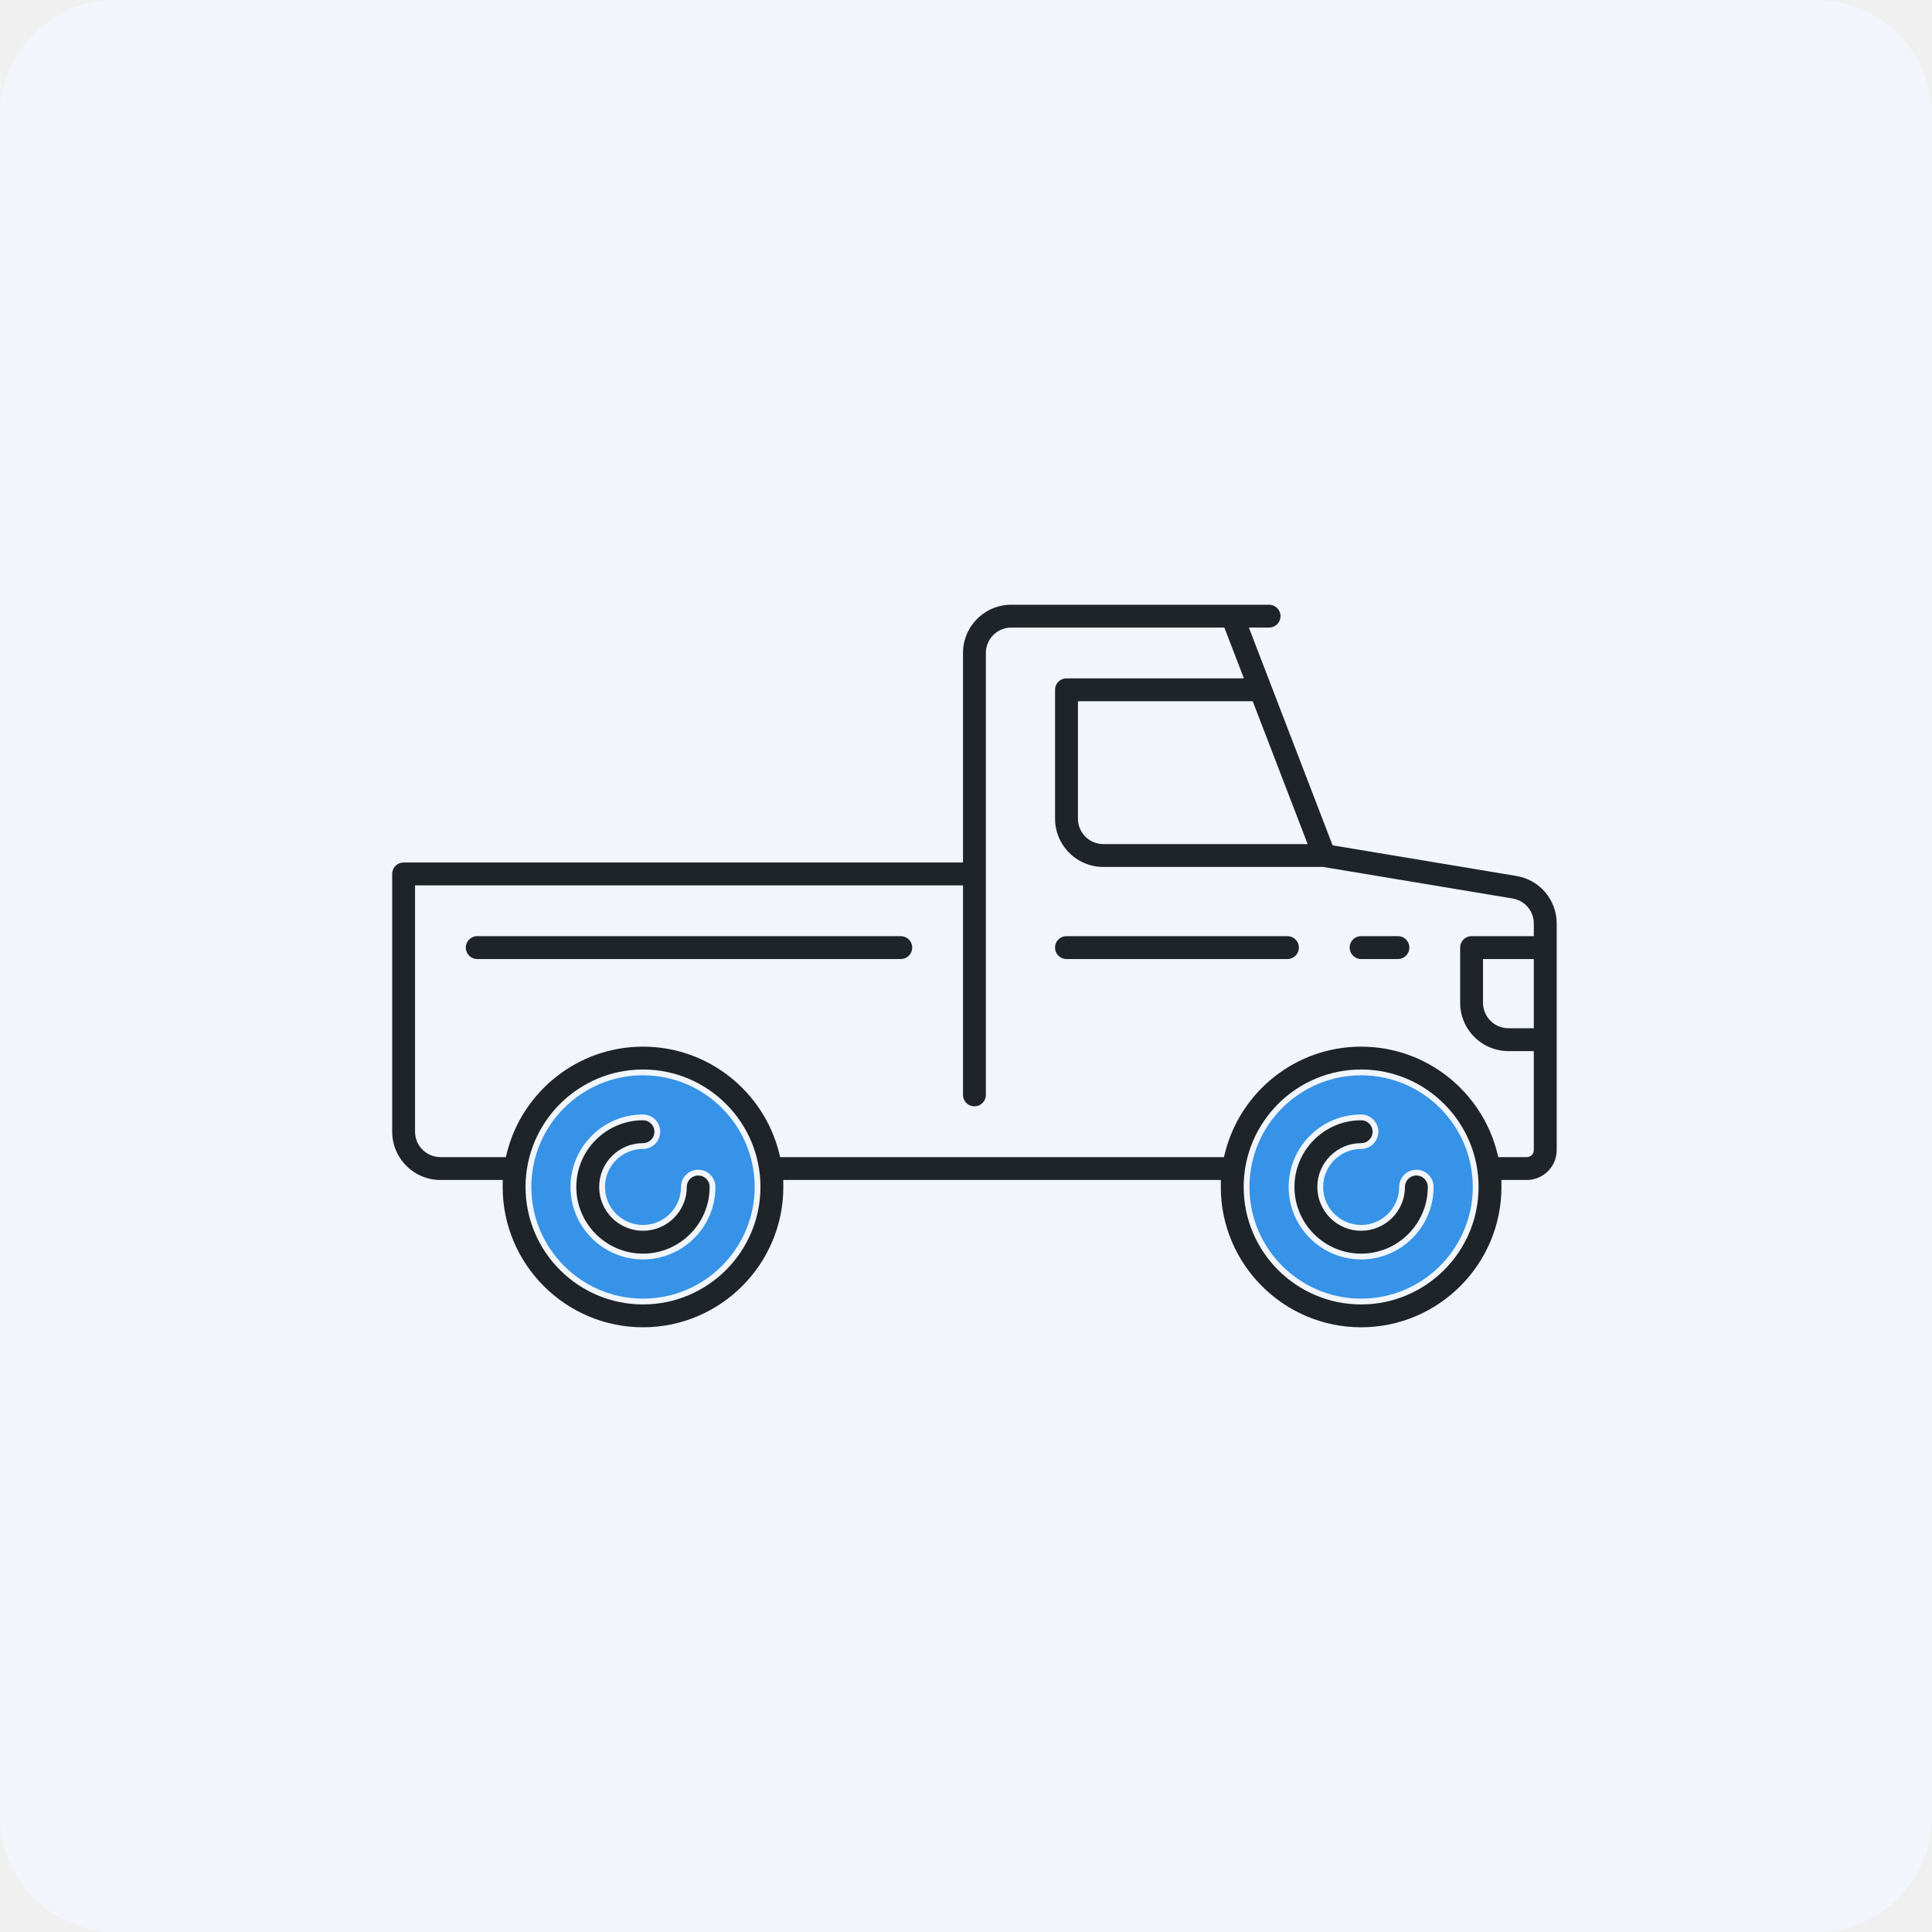
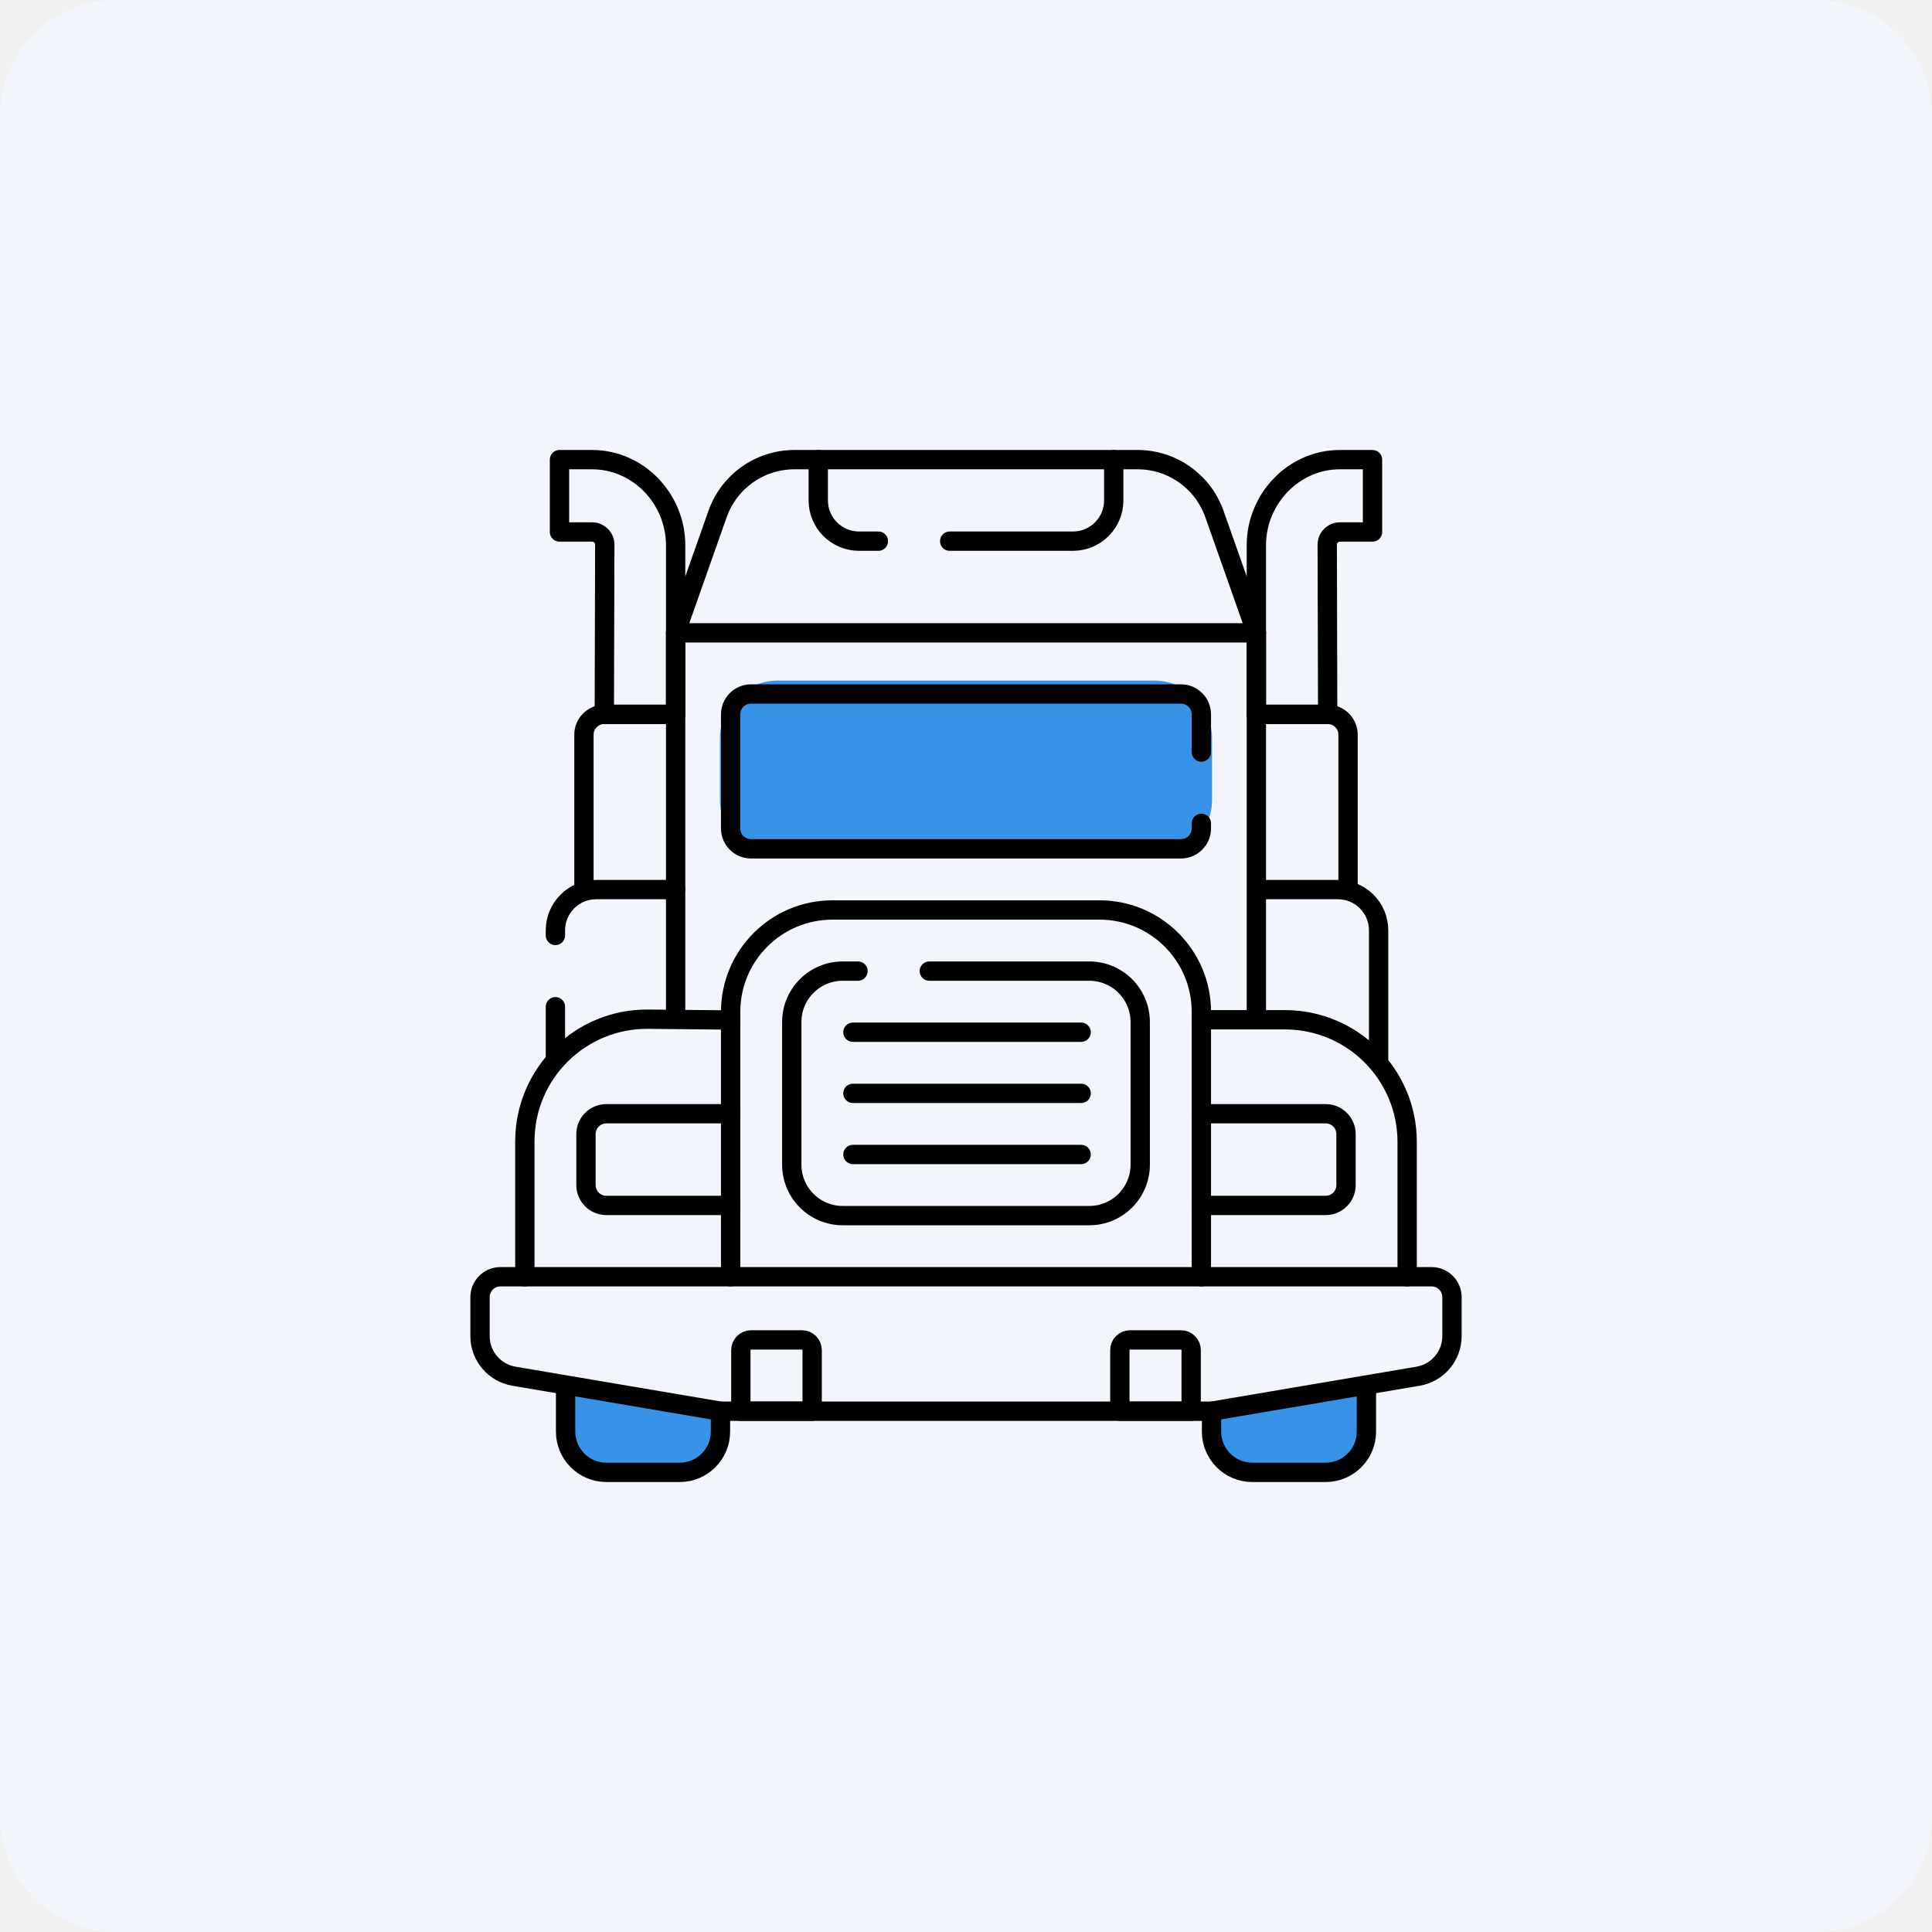
<svg xmlns="http://www.w3.org/2000/svg" width="100" height="100" viewBox="0 0 100 100" fill="none">
  <rect width="100" height="100" rx="6" fill="#F2F6FC" />
-   <circle cx="33.5" cy="61.5" r="6.5" fill="#3693E7" />
-   <circle cx="70.5" cy="61.5" r="6.5" fill="#3693E7" />
-   <path d="M35.398 61.437C35.398 61.027 35.73 60.695 36.139 60.695C36.549 60.695 36.881 61.027 36.881 61.437C36.881 63.422 35.266 65.038 33.28 65.038C31.295 65.038 29.679 63.422 29.679 61.437C29.679 59.451 31.295 57.836 33.28 57.836C33.69 57.836 34.022 58.168 34.022 58.578C34.022 58.987 33.69 59.319 33.28 59.319C32.112 59.319 31.163 60.269 31.163 61.437C31.163 62.605 32.112 63.554 33.28 63.554C34.448 63.554 35.398 62.605 35.398 61.437Z" fill="#1F2428" stroke="#F2F6FC" stroke-width="0.3" />
-   <path d="M72.57 61.437C72.57 61.027 72.902 60.695 73.311 60.695C73.721 60.695 74.053 61.027 74.053 61.437C74.053 63.422 72.438 65.038 70.452 65.038C68.467 65.038 66.851 63.422 66.851 61.437C66.851 59.451 68.467 57.836 70.452 57.836C70.862 57.836 71.194 58.168 71.194 58.578C71.194 58.987 70.862 59.319 70.452 59.319C69.284 59.319 68.335 60.269 68.335 61.437C68.335 62.605 69.284 63.554 70.452 63.554C71.62 63.554 72.57 62.605 72.57 61.437Z" fill="#1F2428" stroke="#F2F6FC" stroke-width="0.3" />
-   <path d="M69.054 43.54L69.085 43.62L69.17 43.634L78.511 45.191C79.793 45.404 80.724 46.502 80.724 47.802V59.531C80.724 60.465 79.963 61.225 79.029 61.225H78.013H77.862L77.863 61.376C77.863 61.389 77.864 61.402 77.864 61.412C77.864 61.422 77.865 61.43 77.865 61.437C77.865 65.524 74.539 68.85 70.451 68.85C66.364 68.85 63.038 65.524 63.038 61.437C63.038 61.43 63.038 61.422 63.039 61.412C63.039 61.407 63.039 61.401 63.039 61.395C63.039 61.389 63.04 61.383 63.04 61.376L63.041 61.225H62.89H40.843H40.692L40.693 61.376C40.693 61.389 40.694 61.402 40.694 61.412C40.695 61.422 40.695 61.43 40.695 61.437C40.695 65.524 37.369 68.85 33.282 68.85C29.194 68.85 25.868 65.524 25.868 61.437C25.868 61.43 25.869 61.422 25.869 61.412L25.869 61.41C25.869 61.4 25.87 61.389 25.87 61.376L25.871 61.225H25.72H22.798C21.338 61.225 20.15 60.038 20.15 58.578V45.235C20.15 44.825 20.482 44.493 20.892 44.493H49.545H49.695V44.343V33.798C49.695 32.338 50.883 31.15 52.343 31.15H65.686C66.096 31.15 66.428 31.482 66.428 31.892C66.428 32.301 66.096 32.633 65.686 32.633H65.078H64.86L64.938 32.837L69.054 43.54ZM67.247 43.54H67.465L67.387 43.336L64.774 36.542L64.737 36.446H64.634H56.094H55.944V36.596V42.376C55.944 43.018 56.466 43.54 57.108 43.54H67.247ZM77.641 59.629L77.669 59.742H77.786H79.029C79.146 59.742 79.24 59.647 79.24 59.531V54.704V54.554H79.09H78.076C76.616 54.554 75.428 53.366 75.428 51.906V49.047C75.428 48.637 75.76 48.305 76.169 48.305H79.09H79.24V48.155V47.803C79.24 47.231 78.831 46.748 78.267 46.654L68.496 45.026L68.484 45.023H68.471H57.108C55.648 45.023 54.46 43.836 54.46 42.376V35.704C54.46 35.294 54.792 34.962 55.202 34.962H63.947H64.166L64.088 34.759L63.307 32.73L63.27 32.633H63.167H52.343C51.701 32.633 51.178 33.156 51.178 33.798V56.671C51.178 57.081 50.846 57.413 50.437 57.413C50.027 57.413 49.695 57.081 49.695 56.671V46.126V45.976H49.545H21.783H21.633V46.126V58.578C21.633 59.22 22.156 59.742 22.798 59.742H25.947H26.064L26.092 59.629C26.902 56.412 29.818 54.024 33.282 54.024C36.745 54.024 39.661 56.412 40.471 59.629L40.499 59.742H40.616H63.117H63.233L63.262 59.629C64.071 56.412 66.988 54.024 70.451 54.024C73.915 54.024 76.831 56.412 77.641 59.629ZM79.09 53.071H79.24V52.921V49.939V49.789H79.09H77.061H76.911V49.939V51.906C76.911 52.548 77.434 53.071 78.076 53.071H79.09ZM27.352 61.437C27.352 64.707 30.012 67.367 33.282 67.367C36.551 67.367 39.211 64.707 39.211 61.437C39.211 58.167 36.551 55.507 33.282 55.507C30.012 55.507 27.352 58.167 27.352 61.437ZM64.522 61.437C64.522 64.707 67.181 67.367 70.451 67.367C73.721 67.367 76.381 64.707 76.381 61.437C76.381 58.167 73.721 55.507 70.451 55.507C67.181 55.507 64.522 58.167 64.522 61.437Z" fill="#1F2428" stroke="#F2F6FC" stroke-width="0.3" />
-   <path d="M55.2 48.305H66.637C67.047 48.305 67.379 48.637 67.379 49.047C67.379 49.457 67.047 49.789 66.637 49.789H55.2C54.791 49.789 54.459 49.457 54.459 49.047C54.459 48.637 54.791 48.305 55.2 48.305Z" fill="#1F2428" stroke="#F2F6FC" stroke-width="0.3" />
-   <path d="M70.45 48.305H72.356C72.766 48.305 73.098 48.637 73.098 49.047C73.098 49.457 72.766 49.789 72.356 49.789H70.45C70.041 49.789 69.709 49.457 69.709 49.047C69.709 48.637 70.041 48.305 70.45 48.305Z" fill="#1F2428" stroke="#F2F6FC" stroke-width="0.3" />
-   <path d="M24.702 48.305H46.623C47.032 48.305 47.364 48.637 47.364 49.047C47.364 49.457 47.032 49.789 46.623 49.789H24.702C24.293 49.789 23.96 49.457 23.96 49.047C23.96 48.637 24.293 48.305 24.702 48.305Z" fill="#1F2428" stroke="#F2F6FC" stroke-width="0.3" />
+   <g clip-path="url(#clip0_1930_2713)">
+     <rect x="37.264" y="35.226" width="25.472" height="9.17" rx="3" fill="#3693E7" />
+     <mask id="mask0_1930_2713" style="mask-type:luminance" maskUnits="userSpaceOnUse" x="23" y="23" width="54" height="54">
+       <path d="M23 23H77V77H23V23Z" fill="white" />
+     </mask>
+     <g mask="url(#mask0_1930_2713)">
+       <path d="M37.291 73.045V74.1C37.291 75.265 36.347 76.209 35.182 76.209H31.385C30.22 76.209 29.275 75.265 29.275 74.1V71.99" fill="#3693E7" />
+       <path d="M37.291 73.045V74.1C37.291 75.265 36.347 76.209 35.182 76.209H31.385C30.22 76.209 29.275 75.265 29.275 74.1V71.99" stroke="black" stroke-miterlimit="10" stroke-linecap="round" stroke-linejoin="round" />
+       <path d="M70.725 71.99V74.1C70.725 75.265 69.78 76.209 68.615 76.209H64.818C63.653 76.209 62.709 75.265 62.709 74.1V73.045" fill="#3693E7" />
+       <path d="M70.725 71.99V74.1C70.725 75.265 69.78 76.209 68.615 76.209H64.818C63.653 76.209 62.709 75.265 62.709 74.1V73.045" stroke="black" stroke-miterlimit="10" stroke-linecap="round" stroke-linejoin="round" />
+       <path d="M73.397 71.233L62.709 73.045H37.291L26.602 71.233C25.588 71.061 24.846 70.183 24.846 69.154V67.139C24.846 66.556 25.318 66.084 25.9 66.084H74.1C74.682 66.084 75.154 66.556 75.154 67.139V69.154C75.154 70.183 74.412 71.061 73.397 71.233Z" stroke="black" stroke-miterlimit="10" stroke-linecap="round" stroke-linejoin="round" />
+       <path d="M37.818 66.084V52.373C37.818 49.461 40.179 47.1 43.092 47.1H56.908C59.821 47.1 62.182 49.461 62.182 52.373V66.084" stroke="black" stroke-miterlimit="10" stroke-linecap="round" stroke-linejoin="round" />
+       <path d="M44.41 50.264H43.619C42.163 50.264 40.982 51.444 40.982 52.9V60.283C40.982 61.739 42.163 62.92 43.619 62.92H56.381C57.837 62.92 59.018 61.739 59.018 60.283V52.9C59.018 51.444 57.837 50.264 56.381 50.264H48.102" stroke="black" stroke-miterlimit="10" stroke-linecap="round" stroke-linejoin="round" />
+       <path d="M55.959 53.428H44.147" stroke="black" stroke-miterlimit="10" stroke-linecap="round" stroke-linejoin="round" />
+       <path d="M55.959 56.592H44.147" stroke="black" stroke-miterlimit="10" stroke-linecap="round" stroke-linejoin="round" />
+       <path d="M55.959 59.756H44.147" stroke="black" stroke-miterlimit="10" stroke-linecap="round" stroke-linejoin="round" />
+       <path d="M37.818 52.795L33.557 52.753C30.038 52.718 27.166 55.561 27.166 59.081V66.084" stroke="black" stroke-miterlimit="10" stroke-linecap="round" stroke-linejoin="round" />
+       <path d="M62.182 52.783H66.506C70.001 52.783 72.834 55.616 72.834 59.111V66.084" stroke="black" stroke-miterlimit="10" stroke-linecap="round" stroke-linejoin="round" />
+       <path d="M37.818 62.393H31.385C30.802 62.393 30.33 61.92 30.33 61.338V58.701C30.33 58.119 30.802 57.647 31.385 57.647H37.818" stroke="black" stroke-miterlimit="10" stroke-linecap="round" stroke-linejoin="round" />
+       <path d="M62.182 57.647H68.615C69.198 57.647 69.67 58.119 69.67 58.701V61.338C69.67 61.92 69.198 62.393 68.615 62.393H62.182" stroke="black" stroke-miterlimit="10" stroke-linecap="round" stroke-linejoin="round" />
+       <path d="M34.971 52.712V32.756H65.029V52.712" stroke="black" stroke-miterlimit="10" stroke-linecap="round" stroke-linejoin="round" />
+       <path d="M62.182 42.617V42.881C62.182 43.463 61.709 43.935 61.127 43.935H38.873C38.291 43.935 37.818 43.463 37.818 42.881V36.975C37.818 36.392 38.291 35.92 38.873 35.92H61.127C61.709 35.92 62.182 36.392 62.182 36.975V38.926" stroke="black" stroke-miterlimit="10" stroke-linecap="round" stroke-linejoin="round" />
+       <path d="M65.029 32.756L62.859 26.606C62.263 24.919 60.669 23.791 58.88 23.791H41.12C39.331 23.791 37.737 24.919 37.141 26.606L34.971 32.756" stroke="black" stroke-miterlimit="10" stroke-linecap="round" stroke-linejoin="round" />
+       <path d="M45.465 28.01H44.463C43.298 28.01 42.353 27.065 42.353 25.9V23.791" stroke="black" stroke-miterlimit="10" stroke-linecap="round" stroke-linejoin="round" />
+       <path d="M57.647 23.791V25.9C57.647 27.065 56.702 28.01 55.537 28.01H49.156" stroke="black" stroke-miterlimit="10" stroke-linecap="round" stroke-linejoin="round" />
+       <path d="M41.51 69.353H38.873C38.582 69.353 38.346 69.59 38.346 69.881V73.045H42.037V69.881C42.037 69.59 41.801 69.353 41.51 69.353Z" stroke="black" stroke-miterlimit="10" stroke-linecap="round" stroke-linejoin="round" />
+       <path d="M61.127 69.353H58.49C58.199 69.353 57.963 69.59 57.963 69.881V73.045H61.654V69.881C61.654 69.59 61.418 69.353 61.127 69.353Z" stroke="black" stroke-miterlimit="10" stroke-linecap="round" stroke-linejoin="round" />
+       <path d="M28.748 52.109V54.799" stroke="black" stroke-miterlimit="10" stroke-linecap="round" stroke-linejoin="round" />
+       <path d="M34.971 46.045H30.857C29.692 46.045 28.748 46.989 28.748 48.154V48.418" stroke="black" stroke-miterlimit="10" stroke-linecap="round" stroke-linejoin="round" />
+       <path d="M65.135 46.045H69.248C70.413 46.045 71.357 46.989 71.357 48.154V54.799" stroke="black" stroke-miterlimit="10" stroke-linecap="round" stroke-linejoin="round" />
+       <path d="M30.225 46.045V38.029C30.225 37.447 30.697 36.975 31.279 36.975H34.971" stroke="black" stroke-miterlimit="10" stroke-linecap="round" stroke-linejoin="round" />
+       <path d="M69.775 46.045V38.029C69.775 37.447 69.303 36.975 68.721 36.975H65.029" stroke="black" stroke-miterlimit="10" stroke-linecap="round" stroke-linejoin="round" />
+       <path d="M68.721 36.975H65.029V28.221C65.029 25.823 66.956 23.791 69.353 23.791H71.041V27.535H69.353C68.991 27.535 68.697 27.83 68.697 28.192L68.721 36.975Z" stroke="black" stroke-miterlimit="10" stroke-linecap="round" stroke-linejoin="round" />
+       <path d="M31.279 36.975H34.971V28.221C34.971 25.823 33.044 23.791 30.646 23.791H28.959V27.535H30.646C31.009 27.535 31.303 27.83 31.303 28.192L31.279 36.975Z" stroke="black" stroke-miterlimit="10" stroke-linecap="round" stroke-linejoin="round" />
+     </g>
+   </g>
+   <defs>
+     <clipPath id="clip0_1930_2713">
+       <rect width="54" height="54" fill="white" transform="translate(23 23)" />
+     </clipPath>
+   </defs>
</svg>
